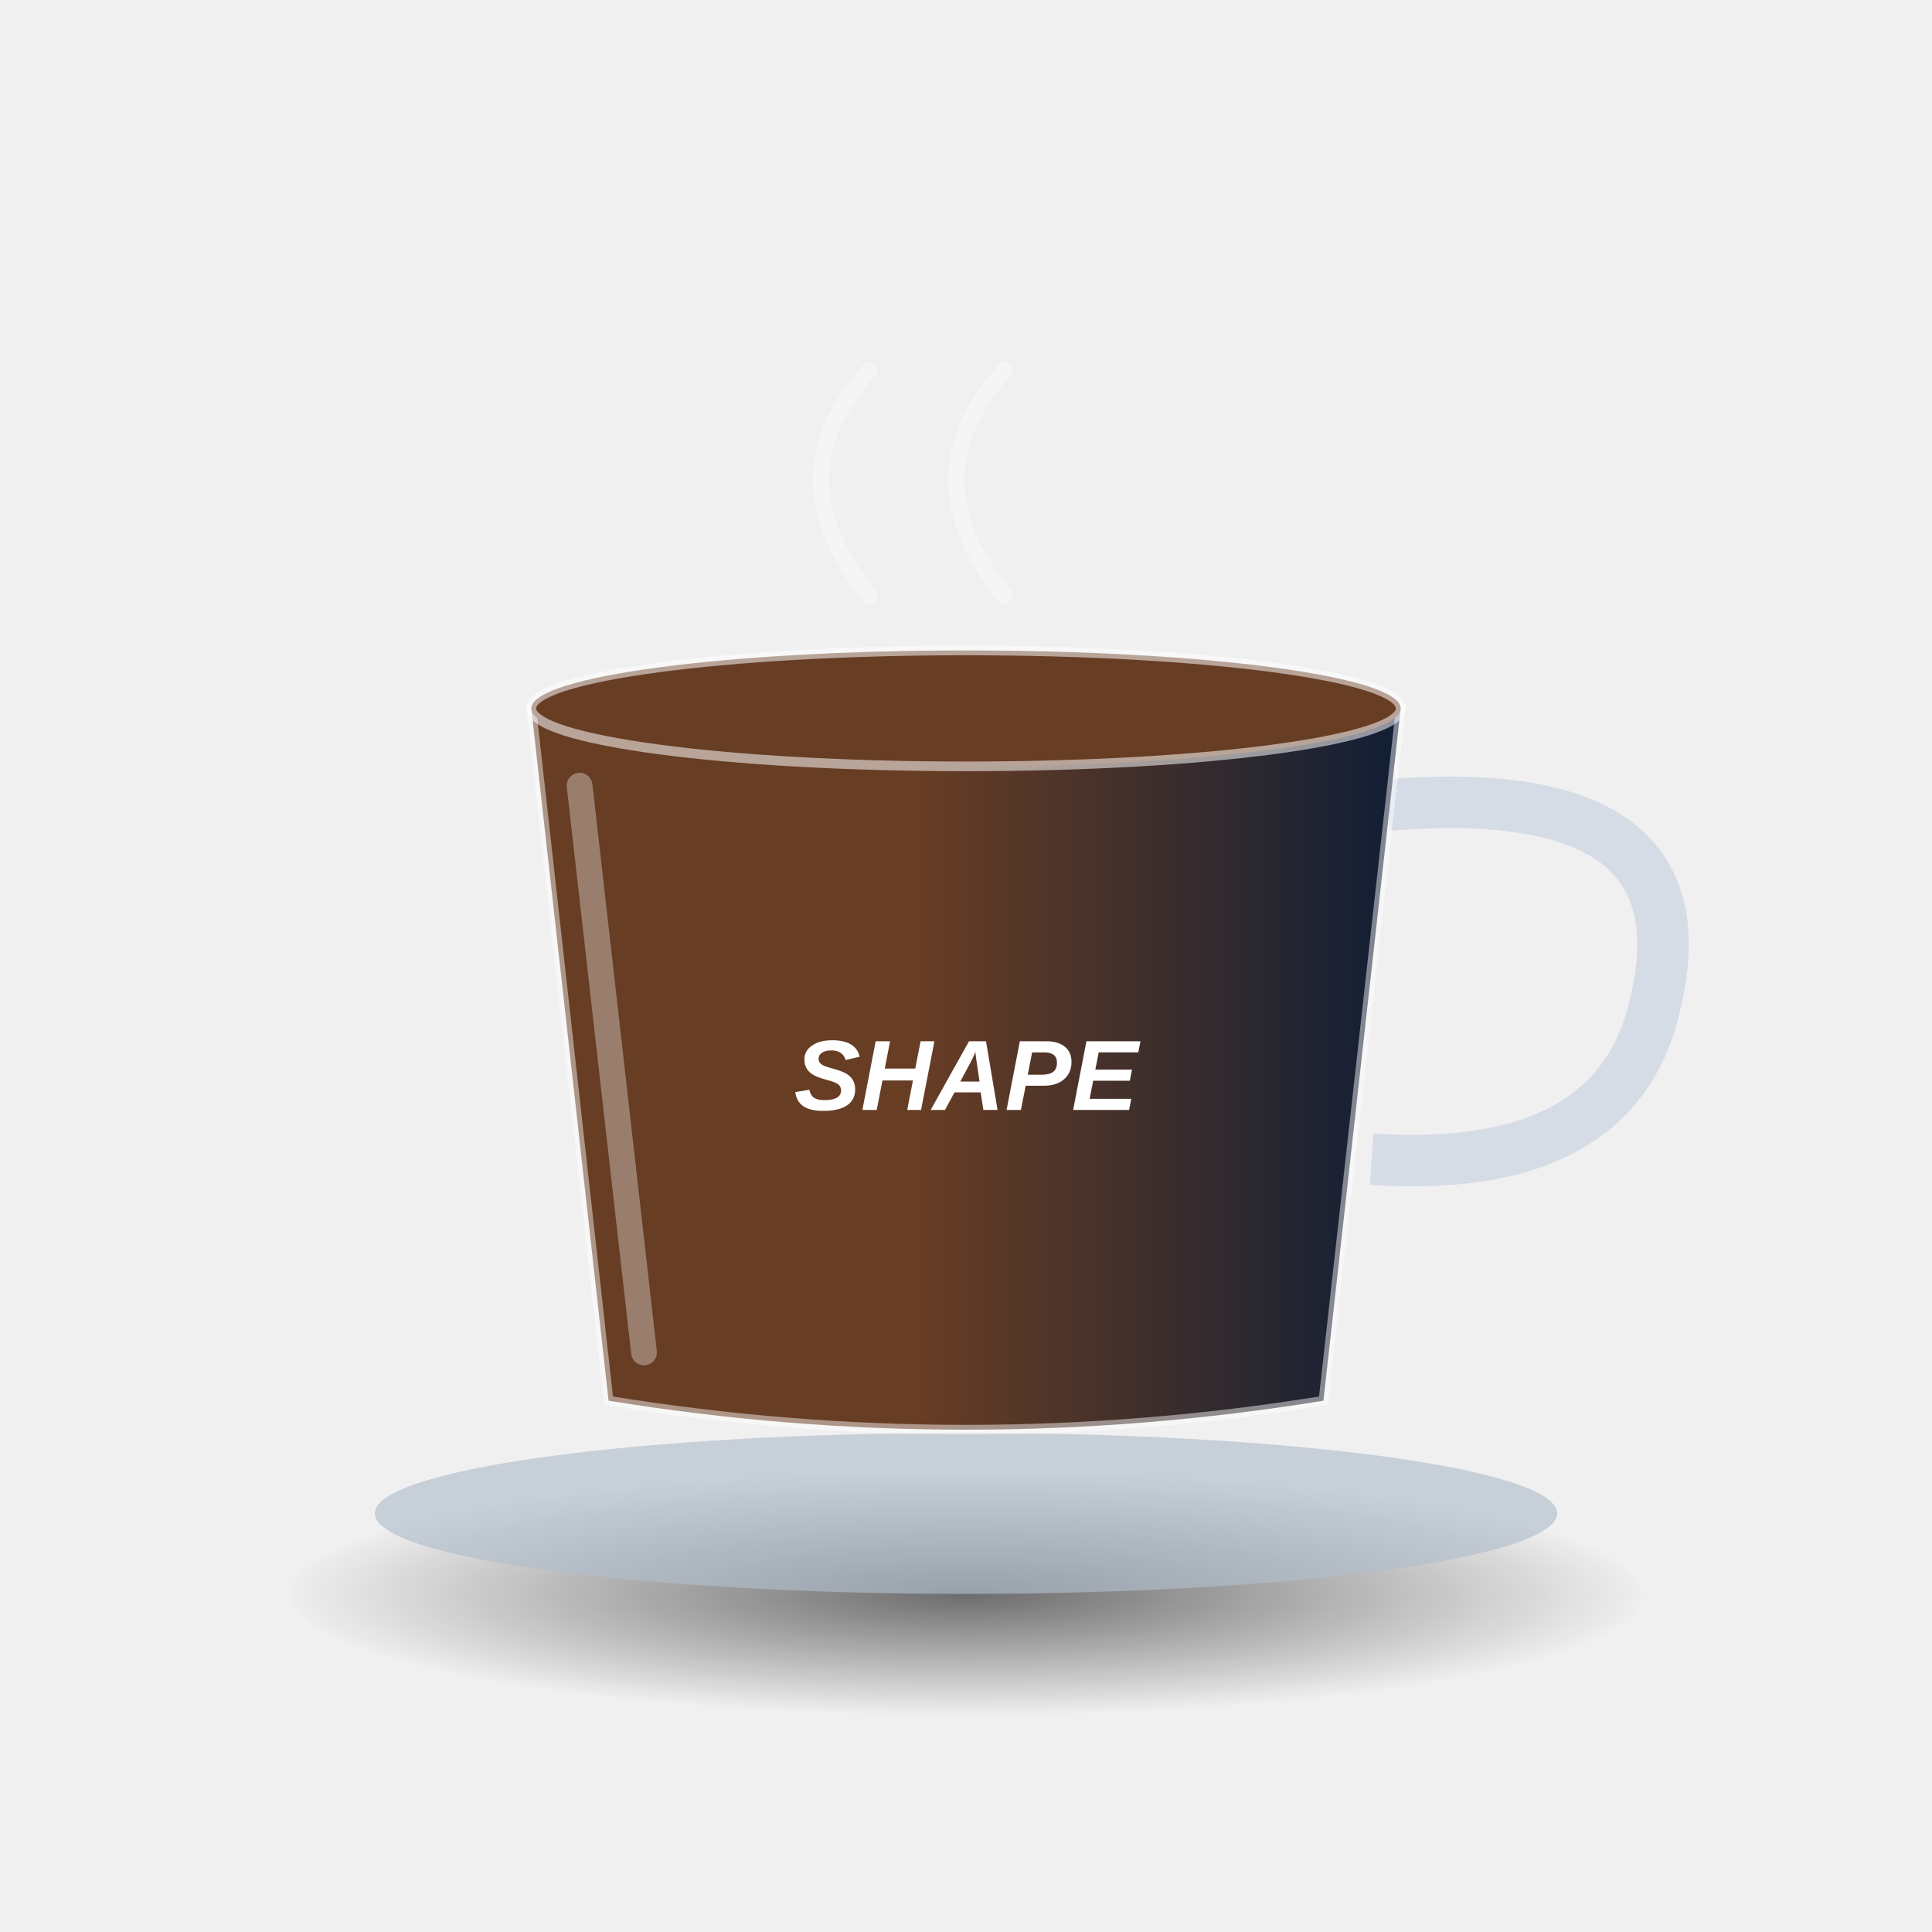
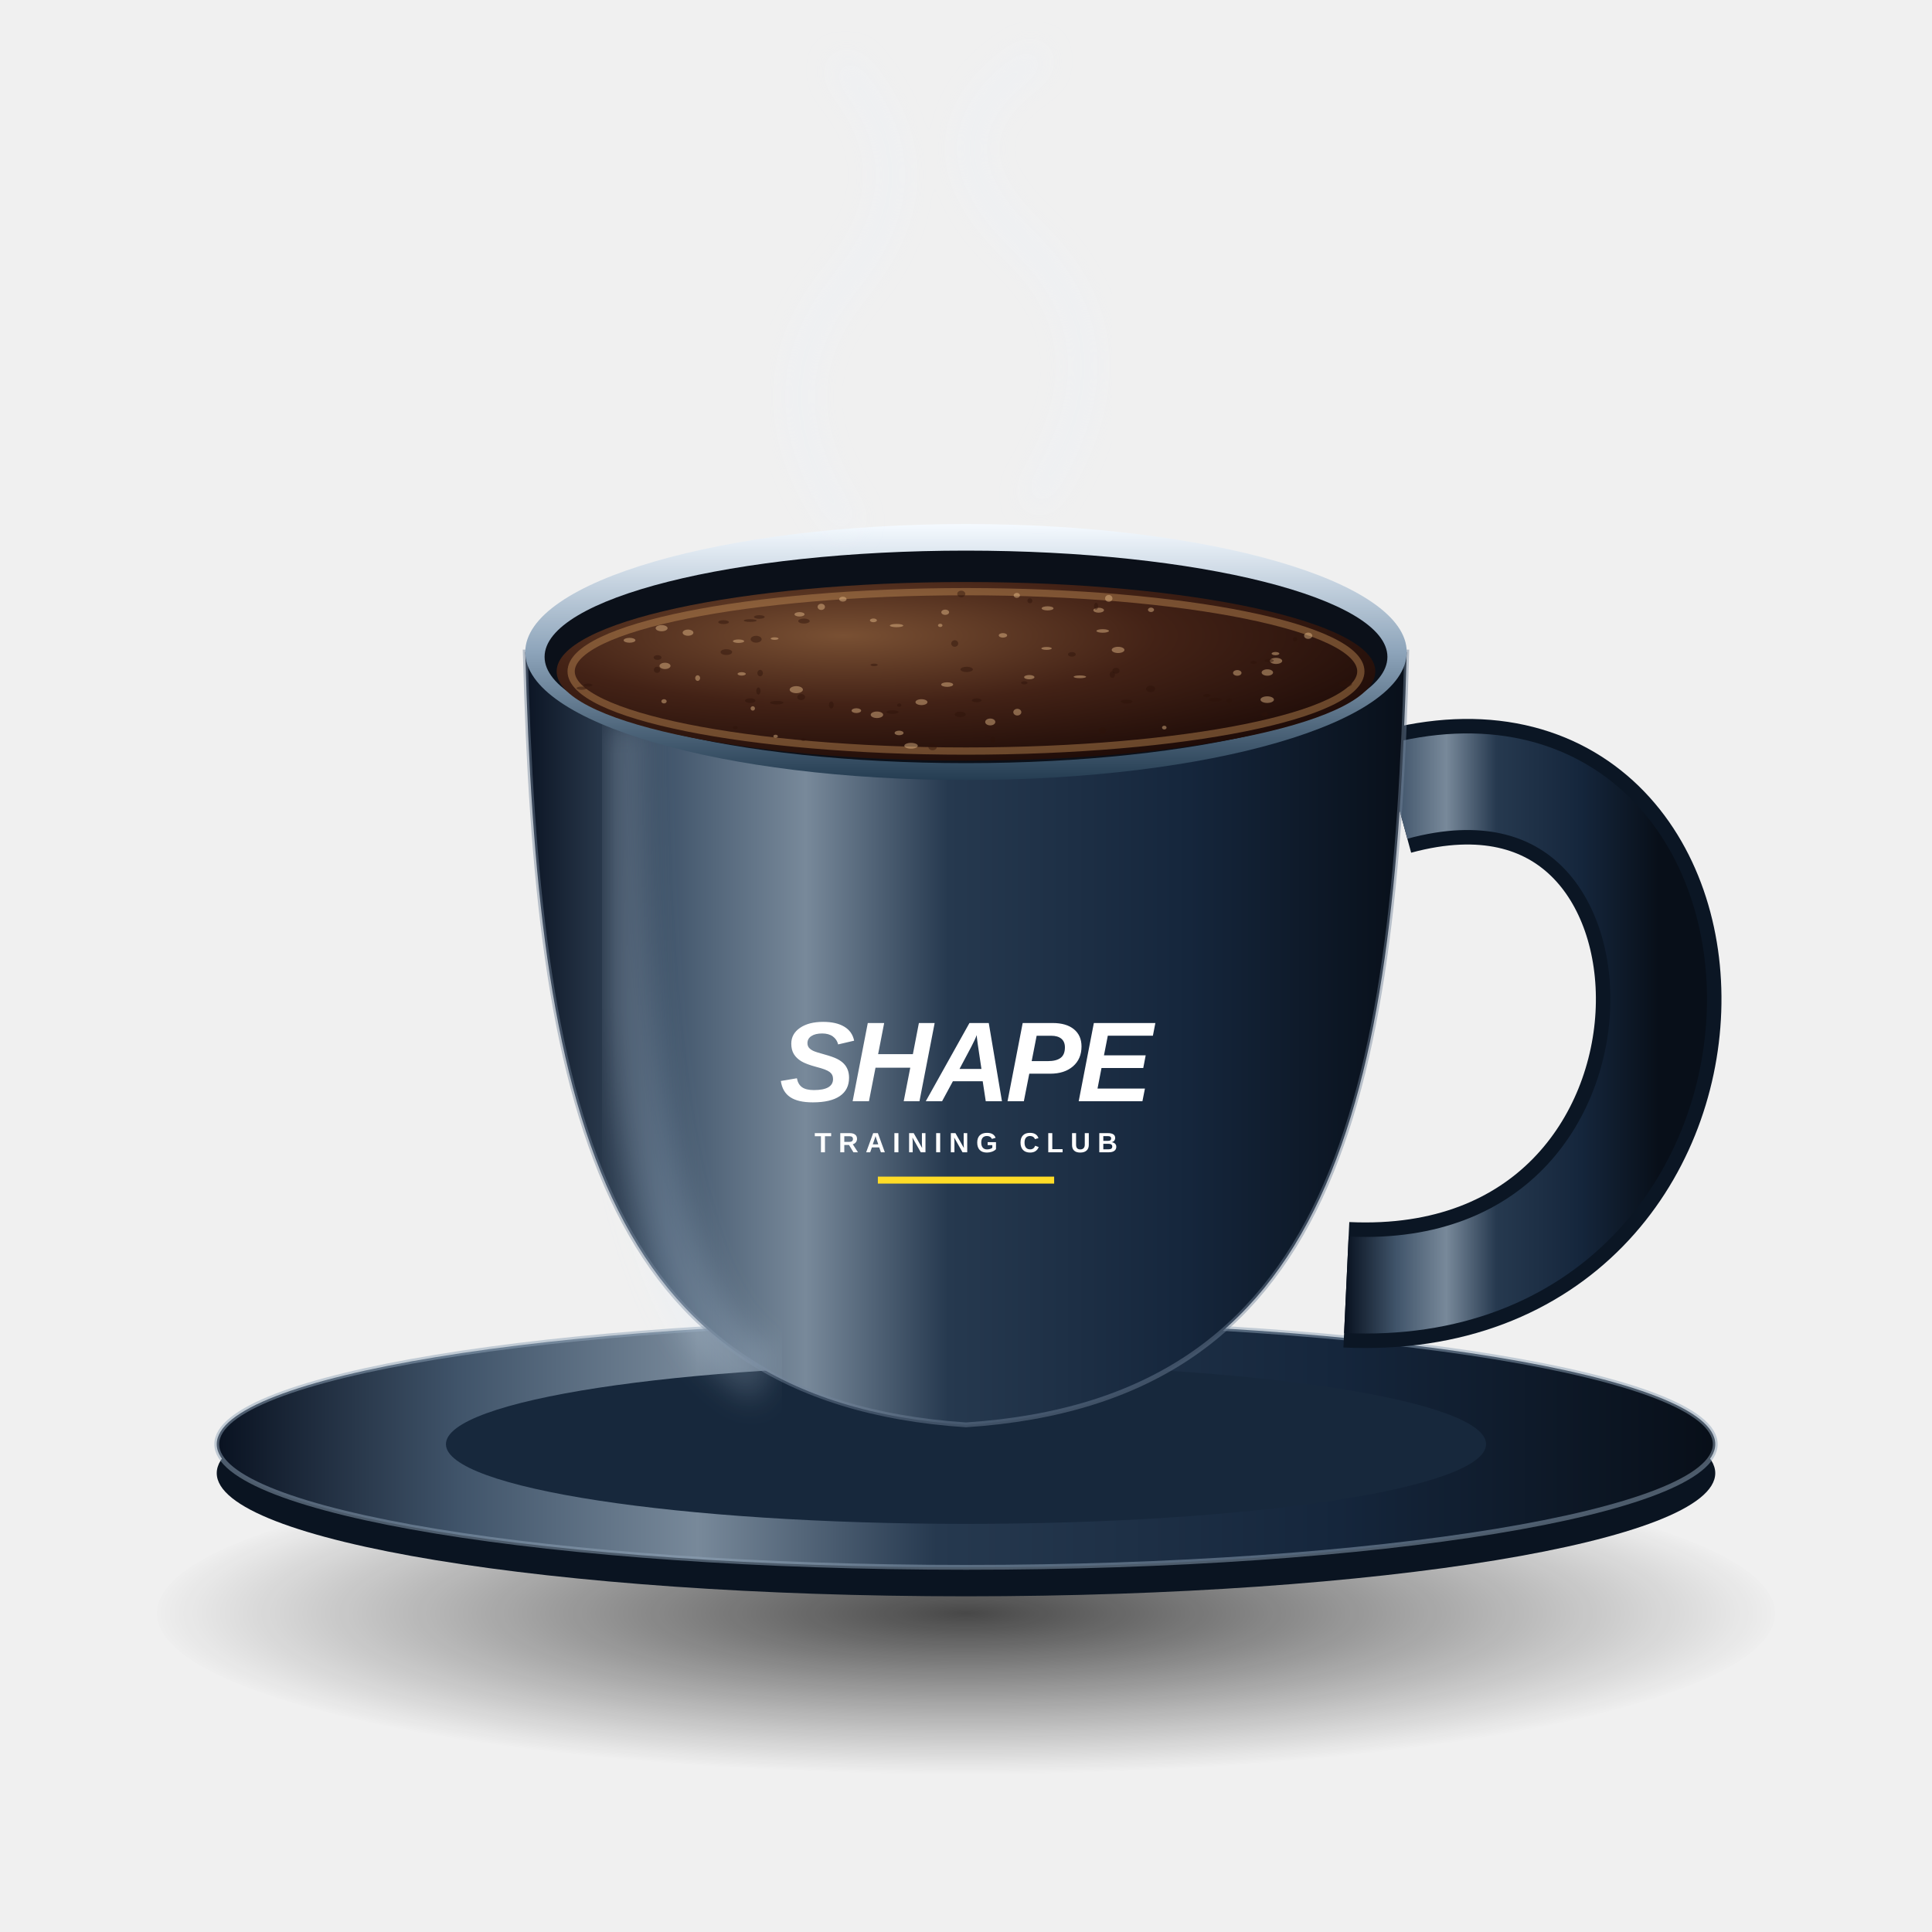
- <svg xmlns="http://www.w3.org/2000/svg" width="600" height="600" viewBox="0 0 600 600">
+ <svg xmlns="http://www.w3.org/2000/svg" viewBox="0 0 800 800" width="800" height="800">
  <defs>
-     <linearGradient id="liquid">
-       <stop stop-color="#673d24" />
-       <stop offset=".45" stop-color="#673d24" />
-       <stop offset="1" stop-color="#101e35" />
+     <radialGradient id="shadow">
+       <stop stop-color="#000" stop-opacity=".7" />
+       <stop offset="1" stop-color="#000" stop-opacity="0" />
+     </radialGradient>
+     <linearGradient id="ceramic">
+       <stop stop-color="#0a1322" />
+       <stop offset=".16" stop-color="#40546a" />
+       <stop offset=".32" stop-color="#78899a" />
+       <stop offset=".48" stop-color="#26394f" />
+       <stop offset=".75" stop-color="#15263c" />
+       <stop offset="1" stop-color="#080f19" />
    </linearGradient>
-     <radialGradient id="shadow">
-       <stop stop-color="#000" stop-opacity=".55" />
-       <stop offset="1" stop-opacity="0" />
+     <linearGradient id="edge" x2="0%" y2="100%">
+       <stop stop-color="#f5faff" />
+       <stop offset=".5" stop-color="#8da4ba" />
+       <stop offset="1" stop-color="#253d52" />
+     </linearGradient>
+     <filter id="soft">
+       <feGaussianBlur stdDeviation="6" />
+     </filter>
+     <radialGradient id="coffee" cx="35%" cy="30%" r="80%">
+       <stop stop-color="#795033" />
+       <stop offset=".48" stop-color="#432216" />
+       <stop offset="1" stop-color="#1a0906" />
    </radialGradient>
  </defs>
-   <ellipse cx="300" cy="495" rx="210" ry="38" fill="url(#shadow)" />
-   <ellipse cx="300" cy="470" rx="183.6" ry="25" fill="#b0bdcb" opacity=".65" />
-   <path d="M431 250q100 -8 83 62q-12 53 -88 48" fill="none" stroke="#d6dce5" stroke-width="16" />
-   <path d="M165 220 L435 220 L411 435 Q300 453 189 435Z" fill="url(#liquid)" stroke="#ffffff75" stroke-width="3" />
-   <ellipse cx="300" cy="220" rx="135" ry="18" fill="#673d24" stroke="#fff8" stroke-width="3" />
-   <path d="M180 244 L200 420" stroke="#fff5" stroke-width="8" stroke-linecap="round" />
-   <path d="M270 185q-30 -37 0 -70m42 70q-30 -37 0 -70" fill="none" stroke="#fff5" stroke-width="5" stroke-linecap="round" />
-   <text x="300" y="344.7" text-anchor="middle" font-family="Arial,sans-serif" font-style="italic" font-size="31" font-weight="900" fill="#fff">SHAPE</text>
+   <ellipse cx="400" cy="668" rx="335" ry="67" fill="url(#shadow)" />
+   <ellipse cx="400" cy="610" rx="310.25" ry="51" fill="#0a1421" />
+   <ellipse cx="400" cy="598" rx="310.25" ry="51" fill="url(#ceramic)" stroke="#91a4b9" stroke-opacity=".5" stroke-width="2" />
+   <ellipse cx="400" cy="598" rx="215.35" ry="33" fill="#17283c" />
+   <path d="M577.5 328 C724.5 288 728.5 540 557.5 532" fill="none" stroke="#0b1624" stroke-width="52" />
+   <path d="M577.5 328 C724.5 288 728.5 540 557.5 532" fill="none" stroke="url(#ceramic)" stroke-width="40" />
+   <path d="M217.5 270 C222.5 456 247.5 580 400 590 C552.5 580 577.5 456 582.5 270Z" fill="url(#ceramic)" stroke="#73849a" stroke-opacity=".45" stroke-width="2" />
+   <path d="M255.5 300 Q256.5 545 317.5 570" stroke="#d8ecff" stroke-opacity=".19" stroke-width="22" fill="none" filter="url(#soft)" />
+   <g transform="translate(400 456) scale(0.9605263)" fill="#fff">
+     <text text-anchor="middle" font-family="Arial,sans-serif" font-size="49" font-style="italic" font-weight="900" letter-spacing="-2">SHAPE</text>
+     <text y="22" text-anchor="middle" font-family="Arial,sans-serif" font-size="12" font-weight="bold" letter-spacing="3">TRAINING CLUB</text>
+     <path d="M-38 34h76" stroke="#ffdc27" stroke-width="3" />
+   </g>
+   <ellipse cx="400" cy="270" rx="182.5" ry="53" fill="url(#edge)" />
+   <ellipse cx="400" cy="272" rx="174.5" ry="44" fill="#0b1019" />
+   <ellipse cx="400" cy="278" rx="169.5" ry="37" fill="url(#coffee)" />
+   <ellipse cx="400" cy="278" rx="163.5" ry="33" fill="none" stroke="#c18c55" stroke-opacity=".45" stroke-width="3" />
+   <ellipse cx="508.989" cy="290.136" rx="1.118" ry="1.128" fill="#2d1209" opacity=".45" />
+   <ellipse cx="307.114" cy="279.041" rx="1.696" ry="0.706" fill="#eac08e" opacity=".45" />
+   <ellipse cx="426.462" cy="248.762" rx="1.032" ry="1.04" fill="#2d1209" opacity=".45" />
+   <ellipse cx="391.385" cy="253.518" rx="1.617" ry="1.102" fill="#eac08e" opacity=".45" />
+   <ellipse cx="361.96" cy="275.325" rx="1.489" ry="0.522" fill="#2d1209" opacity=".45" />
+   <ellipse cx="433.354" cy="268.496" rx="2.158" ry="0.602" fill="#eac08e" opacity=".45" />
+   <ellipse cx="310.645" cy="256.96" rx="2.68" ry="0.555" fill="#2d1209" opacity=".45" />
+   <ellipse cx="389.327" cy="258.951" rx="0.933" ry="0.681" fill="#eac08e" opacity=".45" />
+   <ellipse cx="313.105" cy="264.69" rx="2.278" ry="1.415" fill="#2d1209" opacity=".45" />
+   <ellipse cx="433.78" cy="251.905" rx="2.458" ry="0.857" fill="#eac08e" opacity=".45" />
+   <ellipse cx="499.747" cy="287.984" rx="1.516" ry="0.688" fill="#2d1209" opacity=".45" />
+   <ellipse cx="456.605" cy="261.263" rx="2.6" ry="0.735" fill="#eac08e" opacity=".45" />
+   <ellipse cx="240.85" cy="284.974" rx="2.105" ry="0.673" fill="#2d1209" opacity=".45" />
+   <ellipse cx="421.035" cy="246.54" rx="1.299" ry="1.031" fill="#eac08e" opacity=".45" />
+   <ellipse cx="400.28" cy="277.192" rx="2.559" ry="1.098" fill="#2d1209" opacity=".45" />
+   <ellipse cx="524.781" cy="278.472" rx="2.373" ry="1.328" fill="#eac08e" opacity=".45" />
+   <ellipse cx="299.619" cy="257.608" rx="2.208" ry="0.809" fill="#2d1209" opacity=".45" />
+   <ellipse cx="447.148" cy="280.249" rx="2.578" ry="0.573" fill="#eac08e" opacity=".45" />
+   <ellipse cx="272.284" cy="272.261" rx="1.624" ry="0.988" fill="#2d1209" opacity=".45" />
+   <ellipse cx="528.152" cy="270.647" rx="1.604" ry="0.675" fill="#eac08e" opacity=".45" />
+   <ellipse cx="243.474" cy="283.672" rx="1.818" ry="0.611" fill="#2d1209" opacity=".45" />
+   <ellipse cx="476.605" cy="252.513" rx="1.249" ry="0.922" fill="#eac08e" opacity=".45" />
+   <ellipse cx="304.474" cy="301.305" rx="1.014" ry="0.637" fill="#2d1209" opacity=".45" />
+   <ellipse cx="349.008" cy="248.099" rx="1.526" ry="1.018" fill="#eac08e" opacity=".45" />
+   <ellipse cx="314.033" cy="286.124" rx="0.9" ry="1.473" fill="#2d1209" opacity=".45" />
+   <ellipse cx="321.157" cy="304.867" rx="0.939" ry="0.637" fill="#eac08e" opacity=".45" />
+   <ellipse cx="523.716" cy="295.782" rx="1.328" ry="0.851" fill="#2d1209" opacity=".45" />
+   <ellipse cx="454.933" cy="252.675" rx="2.206" ry="1.019" fill="#eac08e" opacity=".45" />
+   <ellipse cx="331.746" cy="288.639" rx="1.629" ry="1.27" fill="#2d1209" opacity=".45" />
+   <ellipse cx="354.603" cy="294.264" rx="1.982" ry="0.99" fill="#eac08e" opacity=".45" />
+   <ellipse cx="310.657" cy="290.124" rx="2.168" ry="0.969" fill="#2d1209" opacity=".45" />
+   <ellipse cx="541.693" cy="263.249" rx="1.699" ry="1.3" fill="#eac08e" opacity=".45" />
+   <ellipse cx="300.762" cy="270.019" rx="2.4" ry="1.202" fill="#2d1209" opacity=".45" />
+   <ellipse cx="273.959" cy="260.115" rx="2.476" ry="1.278" fill="#eac08e" opacity=".45" />
+   <ellipse cx="272.067" cy="277.356" rx="1.322" ry="1.277" fill="#2d1209" opacity=".45" />
+   <ellipse cx="320.751" cy="264.428" rx="1.63" ry="0.527" fill="#eac08e" opacity=".45" />
+   <ellipse cx="404.425" cy="289.985" rx="2.025" ry="0.809" fill="#2d1209" opacity=".45" />
+   <ellipse cx="426.203" cy="280.401" rx="2.141" ry="0.89" fill="#eac08e" opacity=".45" />
+   <ellipse cx="332.64" cy="306.191" rx="1.017" ry="0.638" fill="#2d1209" opacity=".45" />
+   <ellipse cx="275.359" cy="275.731" rx="2.287" ry="1.306" fill="#eac08e" opacity=".45" />
+   <ellipse cx="344.217" cy="291.914" rx="0.996" ry="1.451" fill="#2d1209" opacity=".45" />
+   <ellipse cx="305.816" cy="265.505" rx="2.339" ry="0.723" fill="#eac08e" opacity=".45" />
+   <ellipse cx="314.753" cy="278.721" rx="1.16" ry="1.333" fill="#2d1209" opacity=".45" />
+   <ellipse cx="462.975" cy="269.114" rx="2.639" ry="1.289" fill="#eac08e" opacity=".45" />
+   <ellipse cx="557.17" cy="283.189" rx="2.673" ry="1.328" fill="#2d1209" opacity=".45" />
+   <ellipse cx="528.369" cy="273.663" rx="2.57" ry="1.265" fill="#eac08e" opacity=".45" />
+   <ellipse cx="386.169" cy="309.334" rx="1.748" ry="1.331" fill="#2d1209" opacity=".45" />
+   <ellipse cx="410.044" cy="298.949" rx="2.1" ry="1.422" fill="#eac08e" opacity=".45" />
+   <ellipse cx="462.098" cy="277.753" rx="1.497" ry="1.24" fill="#2d1209" opacity=".45" />
+   <ellipse cx="329.724" cy="285.576" rx="2.749" ry="1.458" fill="#eac08e" opacity=".45" />
+   <ellipse cx="398.038" cy="245.94" rx="1.668" ry="1.361" fill="#2d1209" opacity=".45" />
+   <ellipse cx="372.289" cy="303.497" rx="1.85" ry="0.941" fill="#eac08e" opacity=".45" />
+   <ellipse cx="456.51" cy="302.574" rx="1.592" ry="1.411" fill="#2d1209" opacity=".45" />
+   <ellipse cx="361.661" cy="256.872" rx="1.442" ry="0.77" fill="#eac08e" opacity=".45" />
+   <ellipse cx="519.043" cy="274.271" rx="1.264" ry="0.621" fill="#2d1209" opacity=".45" />
+   <ellipse cx="512.328" cy="278.64" rx="1.756" ry="1.172" fill="#eac08e" opacity=".45" />
+   <ellipse cx="314.412" cy="255.475" rx="2.215" ry="0.752" fill="#2d1209" opacity=".45" />
+   <ellipse cx="459.118" cy="247.775" rx="1.527" ry="1.409" fill="#eac08e" opacity=".45" />
+   <ellipse cx="503.117" cy="289.679" rx="2.739" ry="0.816" fill="#2d1209" opacity=".45" />
+   <ellipse cx="392.198" cy="283.469" rx="2.483" ry="0.946" fill="#eac08e" opacity=".45" />
+   <ellipse cx="453.858" cy="251.022" rx="0.847" ry="1.45" fill="#2d1209" opacity=".45" />
+   <ellipse cx="284.887" cy="261.974" rx="2.233" ry="1.278" fill="#eac08e" opacity=".45" />
+   <ellipse cx="411.105" cy="306.287" rx="1.01" ry="1.373" fill="#2d1209" opacity=".45" />
+   <ellipse cx="260.674" cy="265.128" rx="2.436" ry="1.007" fill="#eac08e" opacity=".45" />
+   <ellipse cx="321.652" cy="290.965" rx="2.788" ry="0.731" fill="#2d1209" opacity=".45" />
+   <ellipse cx="274.953" cy="290.396" rx="1.101" ry="0.879" fill="#eac08e" opacity=".45" />
+   <ellipse cx="460.589" cy="279.32" rx="1.105" ry="1.396" fill="#2d1209" opacity=".45" />
+   <ellipse cx="415.301" cy="263.089" rx="1.739" ry="0.937" fill="#eac08e" opacity=".45" />
+   <ellipse cx="372.359" cy="291.973" rx="0.893" ry="0.708" fill="#2d1209" opacity=".45" />
+   <ellipse cx="421.25" cy="294.89" rx="1.664" ry="1.382" fill="#eac08e" opacity=".45" />
+   <ellipse cx="424.13" cy="282.741" rx="1.343" ry="0.653" fill="#2d1209" opacity=".45" />
+   <ellipse cx="331.066" cy="254.374" rx="2.083" ry="0.913" fill="#eac08e" opacity=".45" />
+   <ellipse cx="369.55" cy="294.862" rx="2.514" ry="0.747" fill="#2d1209" opacity=".45" />
+   <ellipse cx="288.883" cy="280.775" rx="1.027" ry="1.174" fill="#eac08e" opacity=".45" />
+   <ellipse cx="395.328" cy="266.464" rx="1.448" ry="1.353" fill="#2d1209" opacity=".45" />
+   <ellipse cx="524.725" cy="289.705" rx="2.786" ry="1.371" fill="#eac08e" opacity=".45" />
+   <ellipse cx="476.438" cy="285.249" rx="1.89" ry="1.379" fill="#2d1209" opacity=".45" />
+   <ellipse cx="482.109" cy="301.284" rx="0.943" ry="0.778" fill="#eac08e" opacity=".45" />
+   <ellipse cx="536.266" cy="264.708" rx="0.99" ry="0.887" fill="#2d1209" opacity=".45" />
+   <ellipse cx="377.247" cy="308.81" rx="2.793" ry="1.199" fill="#eac08e" opacity=".45" />
+   <ellipse cx="443.845" cy="270.96" rx="1.61" ry="0.957" fill="#2d1209" opacity=".45" />
+   <ellipse cx="340.074" cy="251.285" rx="1.524" ry="1.289" fill="#eac08e" opacity=".45" />
+   <ellipse cx="397.597" cy="295.826" rx="2.278" ry="1.152" fill="#2d1209" opacity=".45" />
+   <ellipse cx="363.122" cy="295.976" rx="2.58" ry="1.352" fill="#eac08e" opacity=".45" />
+   <ellipse cx="466.51" cy="290.489" rx="2.457" ry="0.81" fill="#2d1209" opacity=".45" />
+   <ellipse cx="381.559" cy="290.744" rx="2.484" ry="1.221" fill="#eac08e" opacity=".45" />
+   <ellipse cx="332.91" cy="257.169" rx="2.383" ry="1.035" fill="#2d1209" opacity=".45" />
+   <ellipse cx="371.253" cy="259.036" rx="2.786" ry="0.68" fill="#eac08e" opacity=".45" />
+   <ellipse cx="525.573" cy="273.561" rx="1.882" ry="0.704" fill="#2d1209" opacity=".45" />
+   <ellipse cx="311.711" cy="293.34" rx="0.909" ry="0.909" fill="#eac08e" opacity=".45" />
+   <g stroke="#eaf2ff" stroke-width="9" stroke-linecap="round" opacity=".27" fill="none" filter="url(#soft)">
+     <path d="M350 216q-38 -54 0 -99t0 -88" />
+     <path d="M430 205q40 -62 -6 -105t4 -75" />
+   </g>
</svg>
